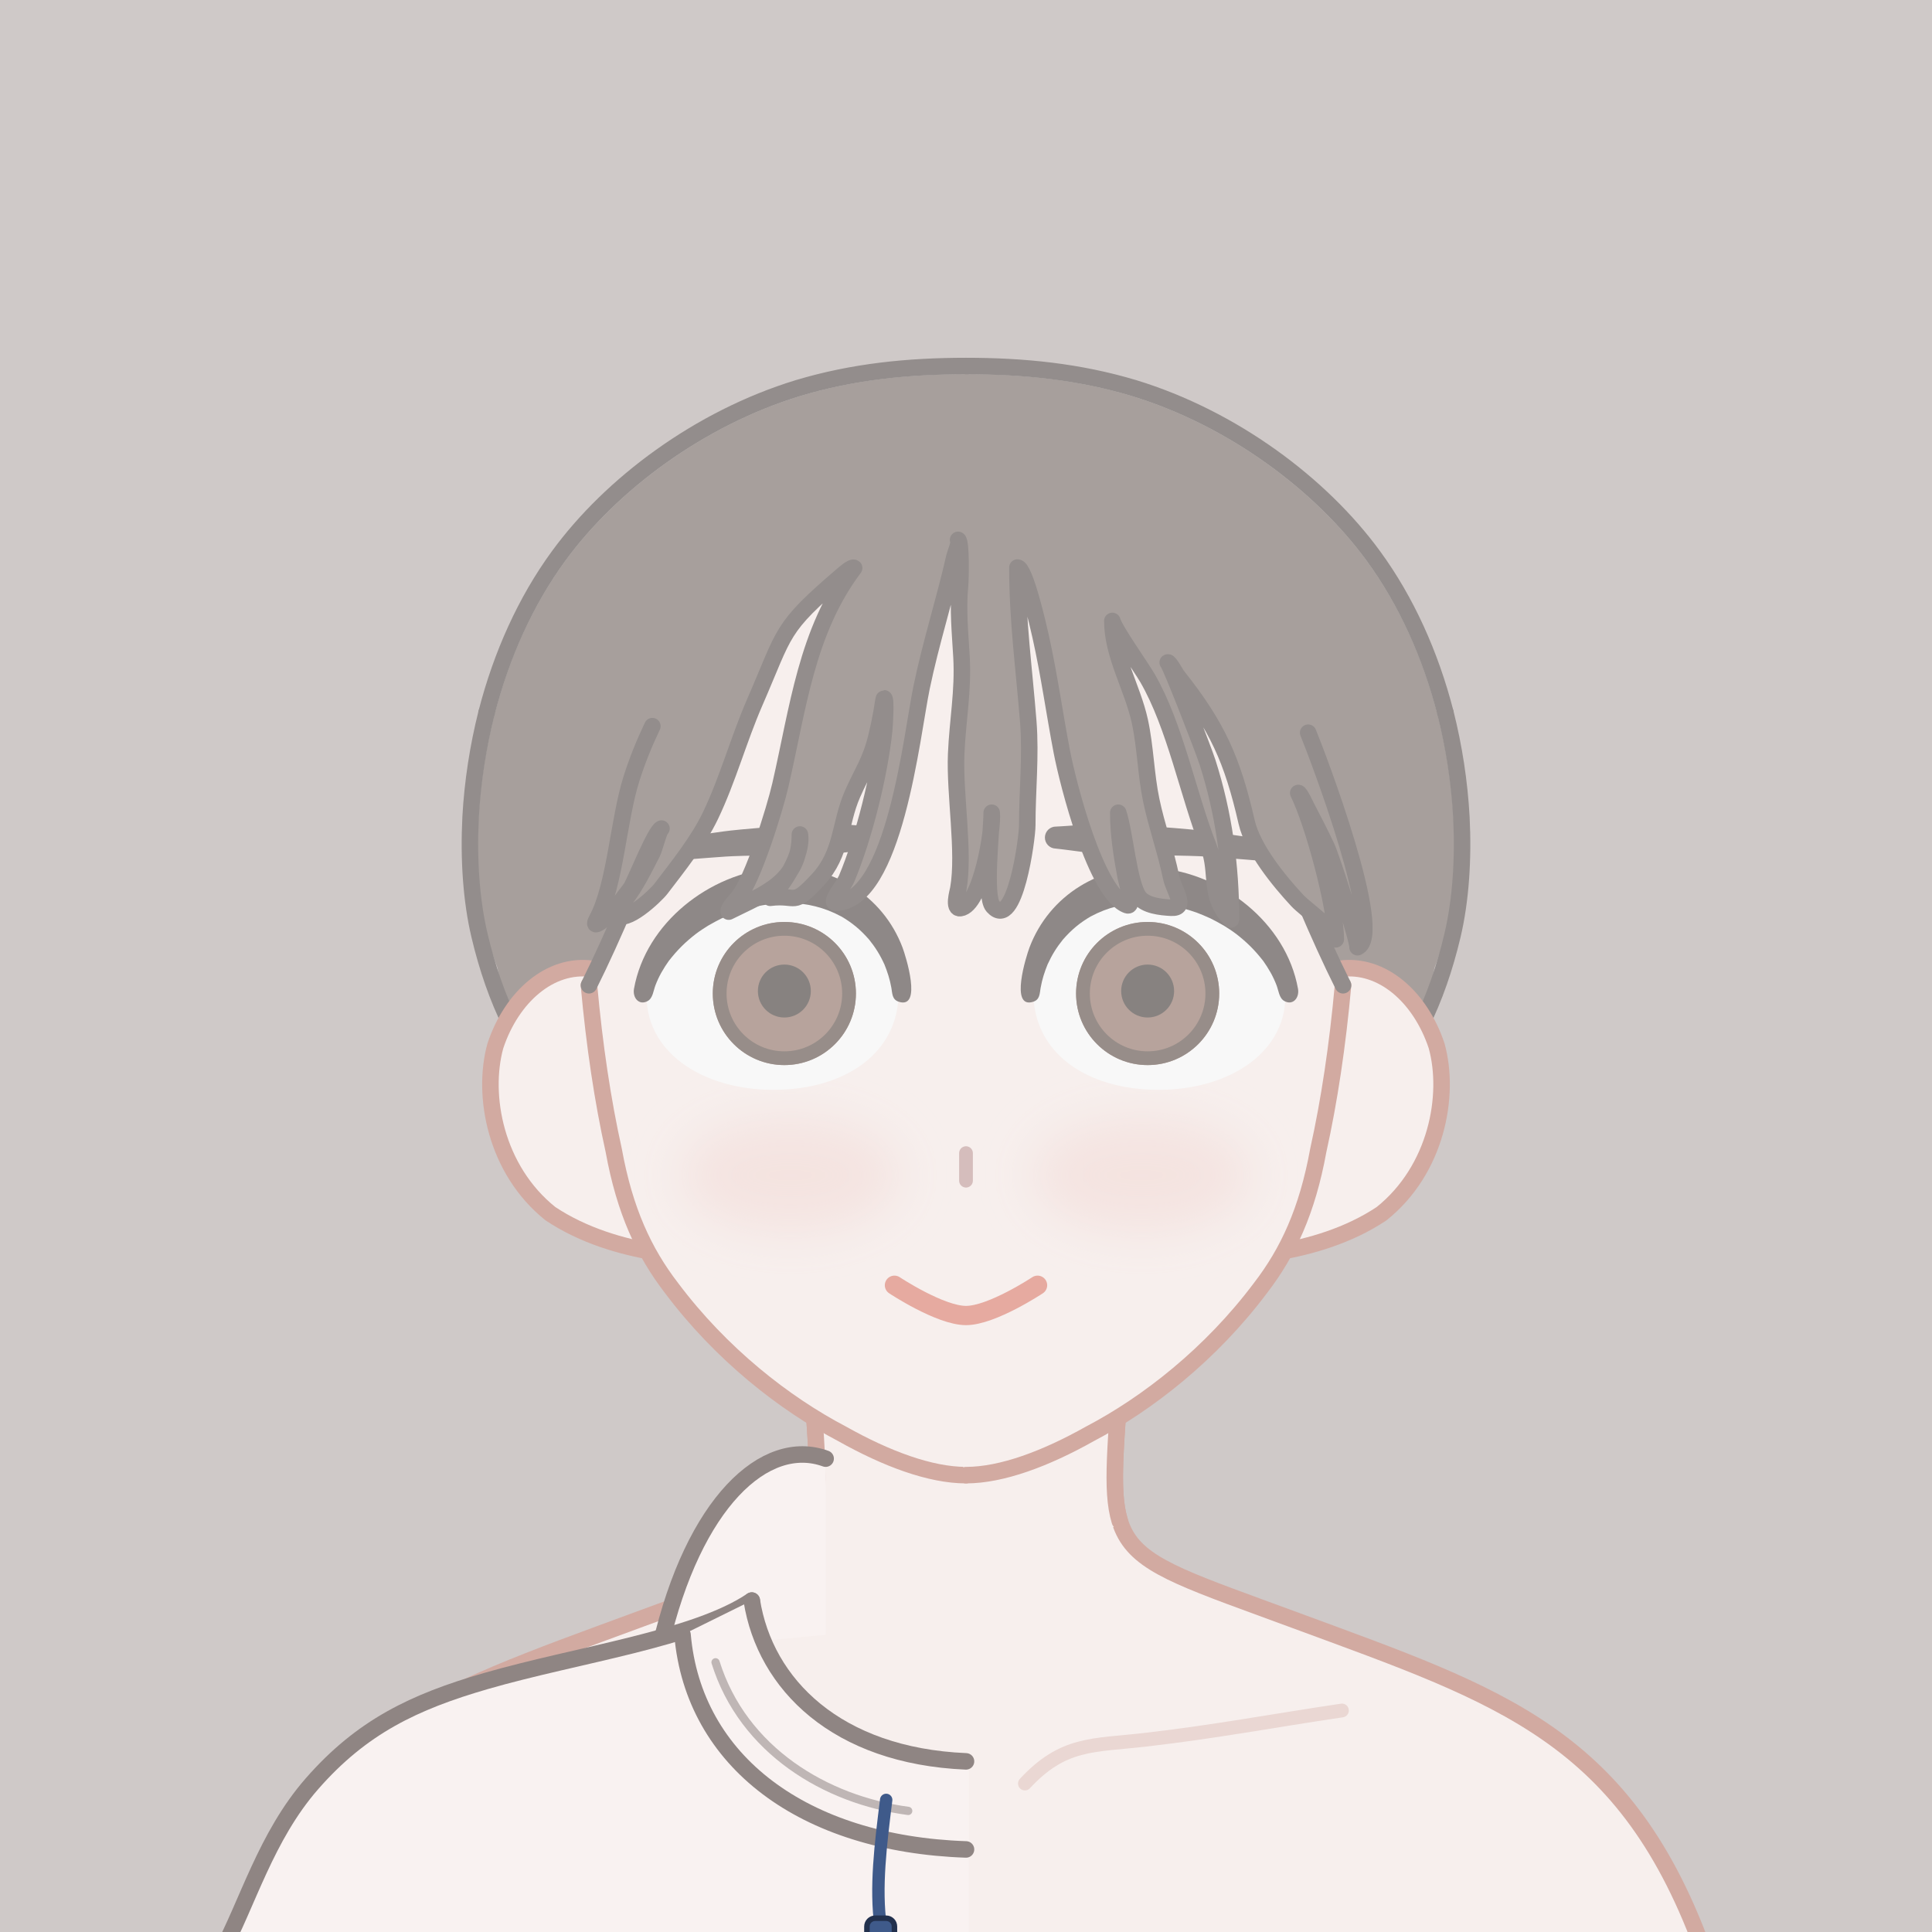
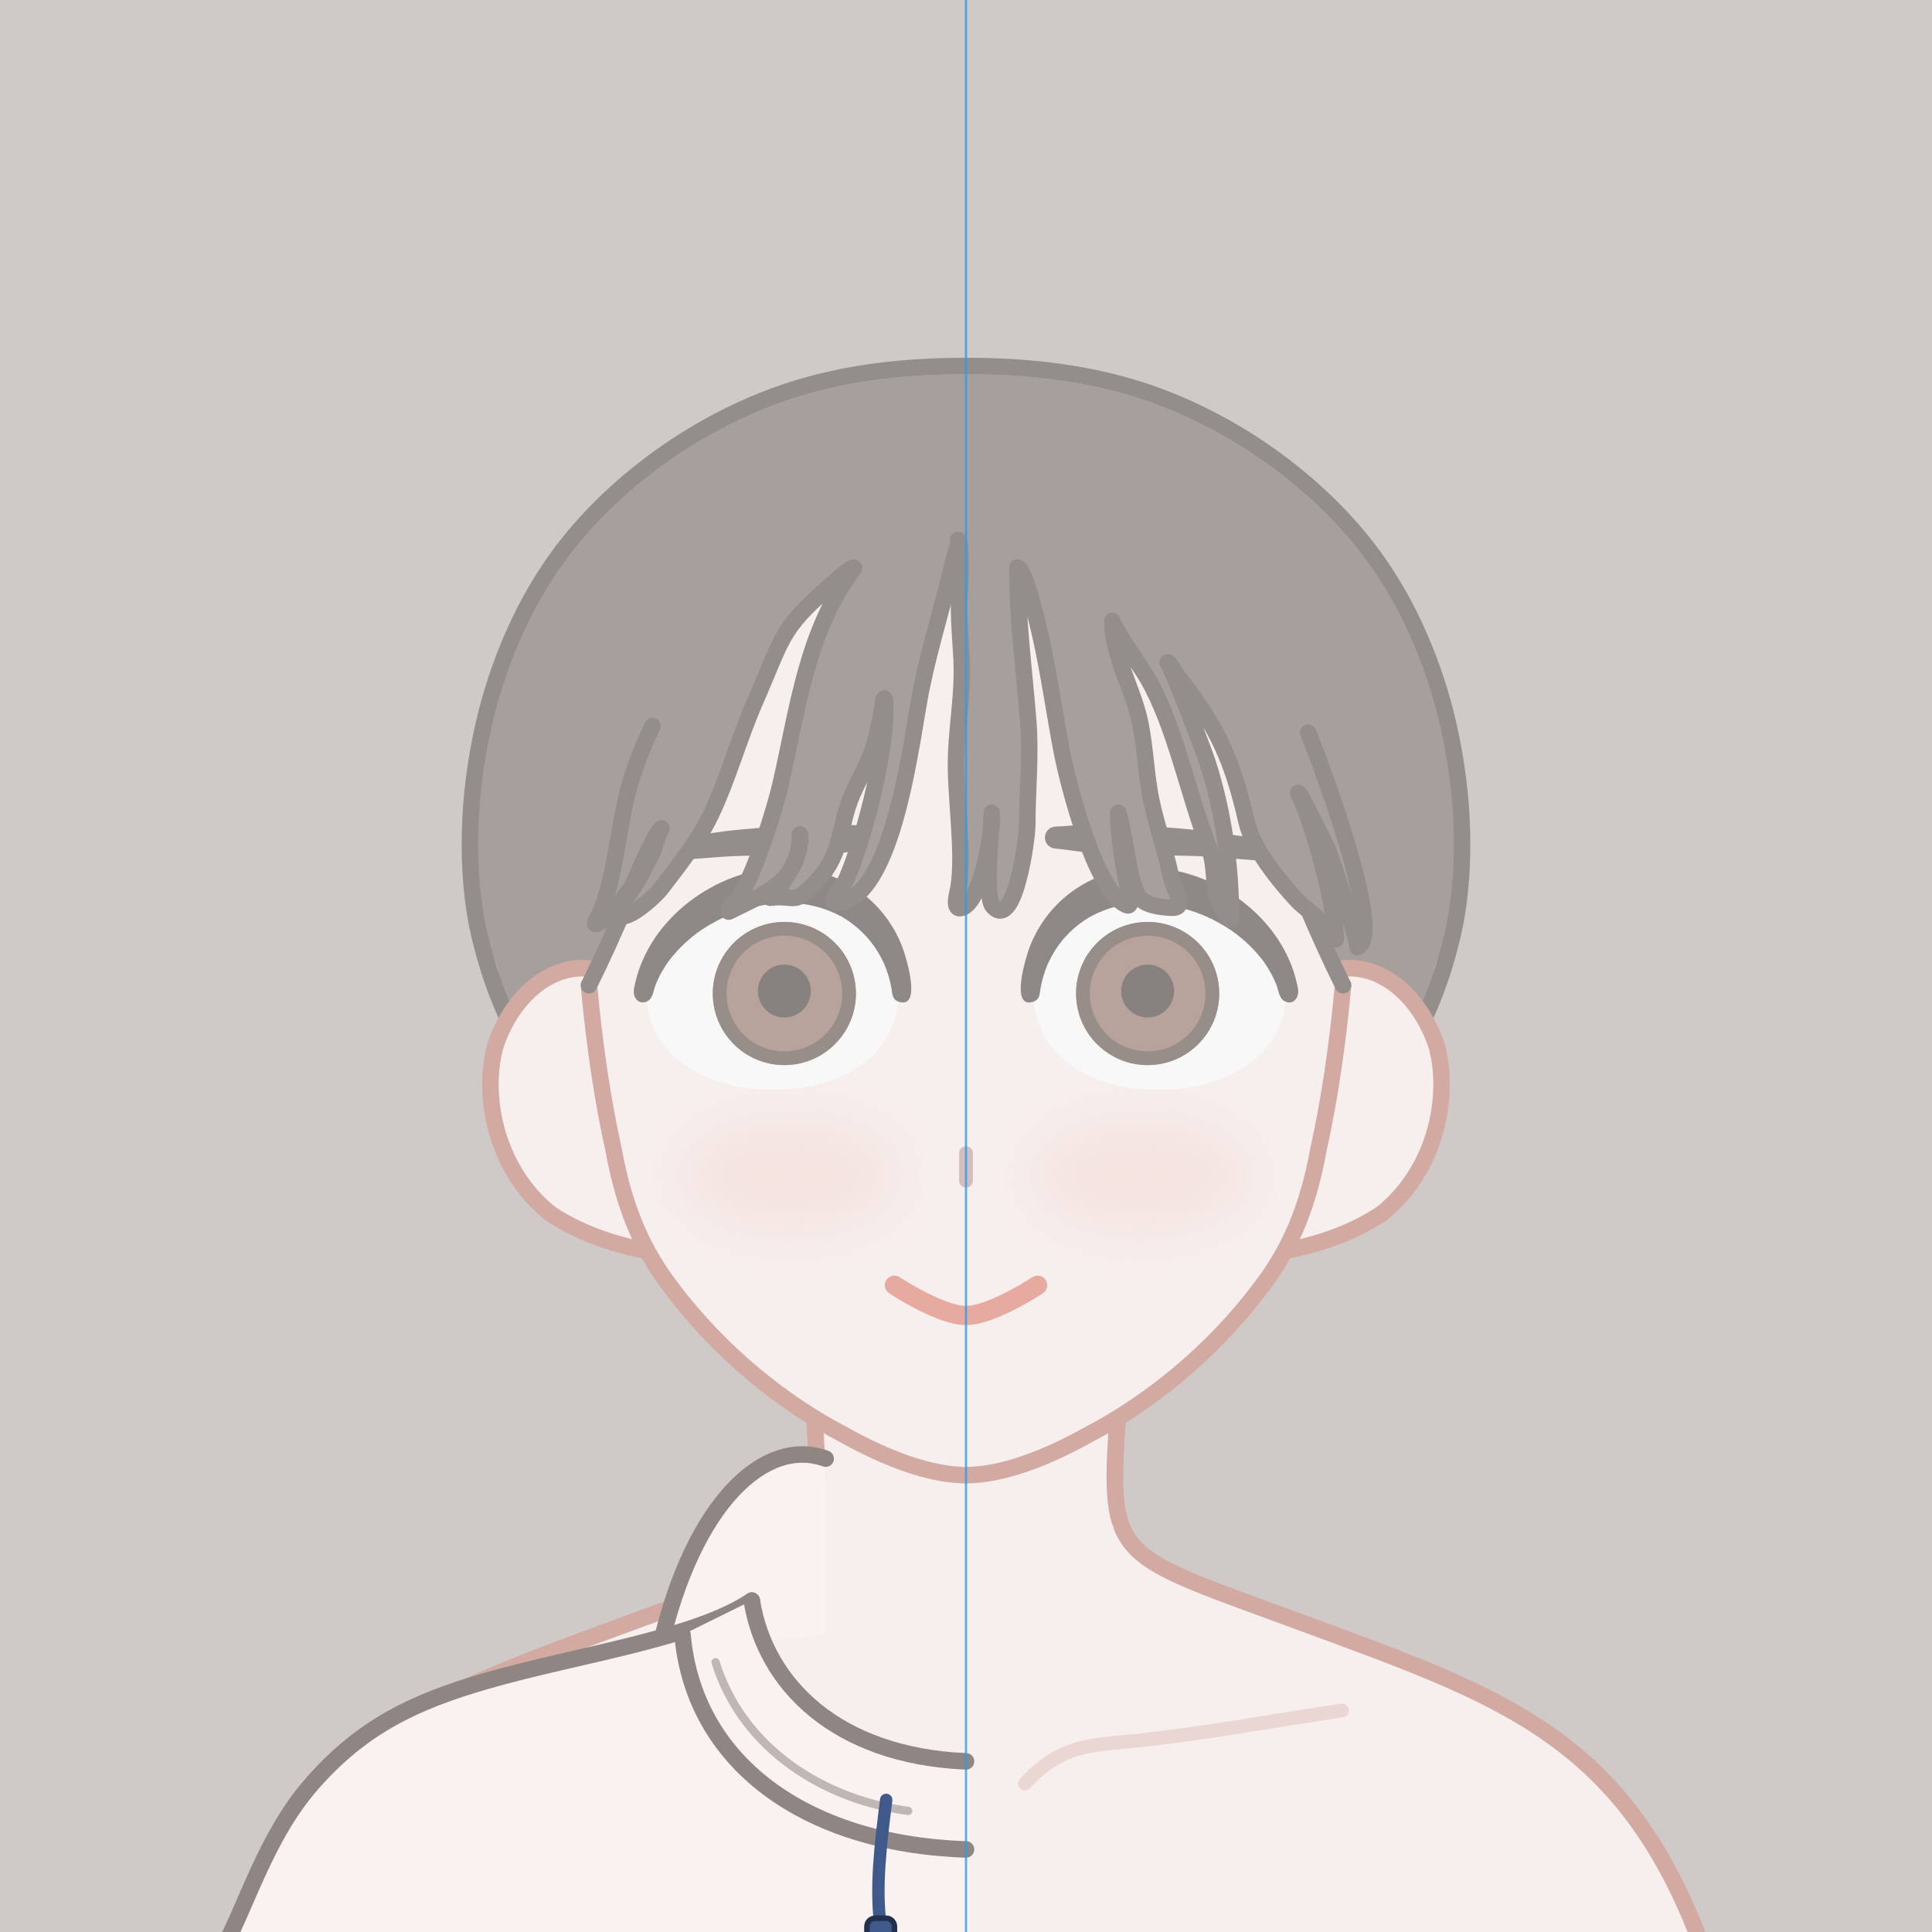
<svg xmlns="http://www.w3.org/2000/svg" width="702" height="702" viewBox="0 0 702 702">
  <g id="_ref">
    <g opacity="0.5">
      <defs>
        <clipPath id="makeup-blush-clip-path-31">
          <path d="M215.154 389.2 L359.154 389.2 L359.154 464.8 L215.154 464.8 Z" />
        </clipPath>
        <filter id="makeup-blush-filter-11" filterUnits="userSpaceOnUse" x="218.154" y="377" width="138" height="100" color-interpolation-filters="sRGB">
          <feGaussianBlur in="SourceGraphic" stdDeviation="9" color-interpolation-filters="linearRGB" />
        </filter>
        <clipPath id="cg-eye1">
          <path d="M242 360 C243.178 339.672 274.345 322.672 291.667 322.167 C315.335 321.476 333.5 338.667 333.5 360.667 C333.5 382.667 314 396 288 396 C262 396 240.727 381.963 242 360 Z" fill="#ffffff" />
        </clipPath>
      </defs>
      <rect width="702" height="702" fill="#ada19f" />
      <g data-layer="body">
        <g>
          <g>
            <path d="M295.671 489.536 C295.86 492.716 296.144 496.116 296.464 499.642 C297.826 514.657 301.926 539.769 294.878 553.441 C290.261 562.398 280.92 569.129 263.403 576.878 C201.389 604.31 121.546 617.454 90.97 686.317 C84.138 701.704 75.573 709.986 91.684 710.505 C172.929 713.121 257.936 710.936 339.784 711.863 C343.856 711.909 347.928 711.955 352 712 L352 490 C333.295 490 314.238 489.776 295.671 489.536 Z" fill="#fdeeea" />
            <path d="M82.239 710.936 C110.769 630.434 156.416 616.431 231.1 588.839 C305.46 561.366 299.091 568.122 294.374 492.286 C294.334 491.649 294.298 491.019 294.267 490.397" fill="none" stroke="#b46352" stroke-width="6" stroke-linecap="round" stroke-linejoin="round" />
            <path d="M214.397 621.514 C239.223 625.184 260.265 629.212 285.965 632.16 C304.952 634.337 315.621 632.997 329.595 648.055" fill="none" stroke="#b46352" stroke-width="5" stroke-linecap="round" opacity="0.35" />
          </g>
        </g>
        <g transform="translate(702 0) scale(-1 1)">
          <g>
            <path d="M295.671 489.536 C295.86 492.716 296.144 496.116 296.464 499.642 C297.826 514.657 301.926 539.769 294.878 553.441 C290.261 562.398 280.92 569.129 263.403 576.878 C201.389 604.31 121.546 617.454 90.97 686.317 C84.138 701.704 75.573 709.986 91.684 710.505 C172.929 713.121 257.936 710.936 339.784 711.863 C343.856 711.909 347.928 711.955 352 712 L352 490 C333.295 490 314.238 489.776 295.671 489.536 Z" fill="#fdeeea" />
            <path d="M82.239 710.936 C110.769 630.434 156.416 616.431 231.1 588.839 C305.46 561.366 299.091 568.122 294.374 492.286 C294.334 491.649 294.298 491.019 294.267 490.397" fill="none" stroke="#b46352" stroke-width="6" stroke-linecap="round" stroke-linejoin="round" />
            <path d="M214.397 621.514 C239.223 625.184 260.265 629.212 285.965 632.16 C304.952 634.337 315.621 632.997 329.595 648.055" fill="none" stroke="#b46352" stroke-width="5" stroke-linecap="round" opacity="0.35" />
          </g>
        </g>
      </g>
      <g data-layer="skinNeck">
        <g>
          <g>
            <path d="M296.464 499.642 C296.144 496.116 295.86 492.716 295.671 489.536 C314.238 489.776 333.295 490 352 490 L352 562.636 L351.354 562.564 L345.706 561.869 C333.876 560.36 321.926 558.6 310.081 557.018 C306.575 556.55 293.84 555.879 295.498 552.147 C301.677 538.233 297.784 514.195 296.464 499.642 Z" fill="#fdeeea" />
            <path d="M295.107 552.726 C298.619 541.358 296.351 524.081 294.374 492.286" fill="none" stroke="#b46352" stroke-width="6" stroke-linecap="round" stroke-linejoin="round" />
          </g>
        </g>
        <g transform="translate(702 0) scale(-1 1)">
          <g>
            <path d="M296.464 499.642 C296.144 496.116 295.86 492.716 295.671 489.536 C314.238 489.776 333.295 490 352 490 L352 562.636 L351.354 562.564 L345.706 561.869 C333.876 560.36 321.926 558.6 310.081 557.018 C306.575 556.55 293.84 555.879 295.498 552.147 C301.677 538.233 297.784 514.195 296.464 499.642 Z" fill="#fdeeea" />
            <path d="M295.107 552.726 C298.619 541.358 296.351 524.081 294.374 492.286" fill="none" stroke="#b46352" stroke-width="6" stroke-linecap="round" stroke-linejoin="round" />
          </g>
        </g>
      </g>
      <g data-layer="hairBase">
        <g>
          <g>
            <path d="M352 381.448 L352 135.951 L351.016 135.951 C330.344 135.951 310.656 137.919 290.968 143.826 C255.53 154.654 224.03 178.279 205.327 203.873 C186.623 229.467 175.795 262.936 173.826 297.39 C172.842 317.077 174.811 336.765 180.717 351.531 C182.027 358.081 184.209 364.632 187.262 370.602 C187.365 370.682 201.168 393.038 203.562 396.448 C204.832 398.257 211.612 404.019 213.517 405.842 C223.248 415.153 227.833 417.061 239.562 423.948 C253.821 432.321 287.168 441.633 303.192 437.819 C328.028 431.907 350.54 430.17 351.074 398.222 C351.102 396.519 351.452 381.949 352 381.448 Z" fill="#5d4e48" />
          </g>
          <g>
            <path d="M351 133 C330 133 310 135 290 141 C254 152 222 176 203 202 C191 218.4 182.2 238 176.8 259" fill="none" stroke="#352a27" stroke-width="6" stroke-linecap="round" stroke-linejoin="round" />
          </g>
          <g>
            <path d="M176.8 259 C173.7 271.3 171.7 284.1 171 297 C170.247 312.067 171.196 327.134 174.275 340.064 C179.731 362.97 189.199 384.12 205.639 400.625 C218.159 413.194 231.61 422.103 248.042 428.491 C248.47 428.658 248.896 428.816 249.319 428.964 C252.635 430.122 260.334 430.818 262.896 432.282" fill="none" stroke="#352a27" stroke-width="6" stroke-linecap="round" stroke-linejoin="round" />
          </g>
        </g>
        <g transform="translate(702 0) scale(-1 1)">
          <g>
            <path d="M352 381.448 L352 135.951 L351.016 135.951 C330.344 135.951 310.656 137.919 290.968 143.826 C255.53 154.654 224.03 178.279 205.327 203.873 C186.623 229.467 175.795 262.936 173.826 297.39 C172.842 317.077 174.811 336.765 180.717 351.531 C182.027 358.081 184.209 364.632 187.262 370.602 C187.365 370.682 201.168 393.038 203.562 396.448 C204.832 398.257 211.612 404.019 213.517 405.842 C223.248 415.153 227.833 417.061 239.562 423.948 C253.821 432.321 287.168 441.633 303.192 437.819 C328.028 431.907 350.54 430.17 351.074 398.222 C351.102 396.519 351.452 381.949 352 381.448 Z" fill="#5d4e48" />
          </g>
          <g>
            <path d="M351 133 C330 133 310 135 290 141 C254 152 222 176 203 202 C191 218.4 182.2 238 176.8 259" fill="none" stroke="#352a27" stroke-width="6" stroke-linecap="round" stroke-linejoin="round" />
          </g>
          <g>
            <path d="M176.8 259 C173.7 271.3 171.7 284.1 171 297 C170.247 312.067 171.196 327.134 174.275 340.064 C179.731 362.97 189.199 384.12 205.639 400.625 C218.159 413.194 231.61 422.103 248.042 428.491 C248.47 428.658 248.896 428.816 249.319 428.964 C252.635 430.122 260.334 430.818 262.896 432.282" fill="none" stroke="#352a27" stroke-width="6" stroke-linecap="round" stroke-linejoin="round" />
          </g>
        </g>
      </g>
      <g data-layer="ear">
        <g>
          <g>
            <path d="M215 352 C200 350 186 362 180 380 C175 398 180 425 200 441 C212 449 226 453 238 455 L225 380 Z" fill="#fdeeea" />
            <path d="M215 352 C200 350 186 362 180 380 C175 398 180 425 200 441 C212 449 226 453 238 455" fill="none" stroke="#b46352" stroke-width="6" stroke-linecap="round" stroke-linejoin="round" />
          </g>
        </g>
        <g transform="translate(702 0) scale(-1 1)">
          <g>
            <path d="M215 352 C200 350 186 362 180 380 C175 398 180 425 200 441 C212 449 226 453 238 455 L225 380 Z" fill="#fdeeea" />
            <path d="M215 352 C200 350 186 362 180 380 C175 398 180 425 200 441 C212 449 226 453 238 455" fill="none" stroke="#b46352" stroke-width="6" stroke-linecap="round" stroke-linejoin="round" />
          </g>
        </g>
      </g>
      <g data-layer="face">
        <g>
          <g>
            <path d="M352 200 L351 200 C322 200 296 208 278 228 C262 246 250 272 240 298 C232 318 223 340 214 358 C216 380 219 400 223 418 C227 440 234 455 244 468 C262 492 285 510 306 521 C322 530 338 536 351 536 L352 536 Z" fill="#fdeeea" />
            <path d="M214 358 C216 380 219 400 223 418 C227 440 234 455 244 468 C262 492 285 510 306 521 C322 530 338 536 351 536" fill="none" stroke="#b46352" stroke-width="6" stroke-linecap="round" stroke-linejoin="round" />
          </g>
        </g>
        <g transform="translate(702 0) scale(-1 1)">
          <g>
            <path d="M352 200 L351 200 C322 200 296 208 278 228 C262 246 250 272 240 298 C232 318 223 340 214 358 C216 380 219 400 223 418 C227 440 234 455 244 468 C262 492 285 510 306 521 C322 530 338 536 351 536 L352 536 Z" fill="#fdeeea" />
            <path d="M214 358 C216 380 219 400 223 418 C227 440 234 455 244 468 C262 492 285 510 306 521 C322 530 338 536 351 536" fill="none" stroke="#b46352" stroke-width="6" stroke-linecap="round" stroke-linejoin="round" />
          </g>
        </g>
      </g>
      <g data-layer="makeup">
        <g>
          <g>
            <g clip-path="url(#makeup-blush-clip-path-31)">
              <g filter="url(#makeup-blush-filter-11)">
                <ellipse cx="287.154" cy="427" rx="40" ry="21" fill="#f3bfb8" opacity="0.5" />
              </g>
            </g>
          </g>
        </g>
        <g transform="translate(702 0) scale(-1 1)">
          <g>
            <g clip-path="url(#makeup-blush-clip-path-31)">
              <g filter="url(#makeup-blush-filter-11)">
                <ellipse cx="287.154" cy="427" rx="40" ry="21" fill="#f3bfb8" opacity="0.5" />
              </g>
            </g>
          </g>
        </g>
      </g>
      <g data-layer="mouth">
        <g>
          <path d="M351 419 L351 429" fill="none" stroke="#b98a88" stroke-width="5" stroke-linecap="round" />
        </g>
        <g>
          <path d="M325 467 C325 467 341.59 478 351 478 C360.41 478 377 467 377 467" fill="none" stroke="#dc6450" stroke-width="7" stroke-linecap="round" stroke-linejoin="round" />
        </g>
      </g>
      <g data-layer="eye">
        <g transform="translate(285 361) scale(1) translate(-292 -361)">
          <path d="M242 360 C243.178 339.672 274.345 322.672 291.667 322.167 C315.335 321.476 333.5 338.667 333.5 360.667 C333.5 382.667 314 396 288 396 C262 396 240.727 381.963 242 360 Z" fill="#ffffff" />
          <g clip-path="url(#cg-eye1)">
            <g transform="translate(292 361) scale(0.26)">
              <g transform="translate(-110 -110) scale(1)">
                <g>
                  <circle cx="110" cy="110" r="100" fill="#7e5647" />
                  <circle cx="110" cy="106.526" r="37" fill="#1e1410" />
                </g>
              </g>
            </g>
            <circle cx="292" cy="361" r="23.5" fill="none" stroke="#3e2a22" stroke-width="5" />
          </g>
          <g>
            <path d="M328.289 350.247 L328.346 350.404 C326.72 346.855 325.084 344.255 322.641 341.211 L322.758 341.37 C319.598 337.758 316.589 335.249 312.429 332.847 L312.628 332.973 C300.334 326.364 287.171 327.046 274.294 331.56 L274.289 331.557 C272.521 332.234 270.886 332.924 269.166 333.715 L269.341 333.62 C267.606 334.487 266.011 335.351 264.333 336.322 L264.49 336.215 C262.896 337.216 261.303 338.226 259.808 339.373 L259.946 339.255 C255.932 342.384 253.172 345.112 250.03 349.127 L250.12 348.988 C248.035 351.95 246.428 354.662 245.138 358.063 C244.417 359.962 244.212 362.663 242.378 363.705 C239.23 365.493 236.768 362.578 237.37 359.245 C241.705 335.218 264.857 317.36 288.406 315.393 C309.011 313.672 327.776 325.333 334.927 344.263 C336.104 347.378 342.185 366.695 333.618 364.006 C331.101 363.216 331.256 360.996 330.878 358.899 C330.309 355.745 329.477 353.208 328.289 350.247 Z" fill="#2b201d" />
          </g>
        </g>
        <g transform="translate(702 0) scale(-1 1)">
          <g transform="translate(285 361) scale(1) translate(-292 -361)">
            <path d="M242 360 C243.178 339.672 274.345 322.672 291.667 322.167 C315.335 321.476 333.5 338.667 333.5 360.667 C333.5 382.667 314 396 288 396 C262 396 240.727 381.963 242 360 Z" fill="#ffffff" />
            <g clip-path="url(#cg-eye1)">
              <g transform="translate(292 361) scale(0.26)">
                <g transform="translate(-110 -110) scale(1)">
                  <g>
                    <circle cx="110" cy="110" r="100" fill="#7e5647" />
                    <circle cx="110" cy="106.526" r="37" fill="#1e1410" />
                  </g>
                </g>
              </g>
              <circle cx="292" cy="361" r="23.5" fill="none" stroke="#3e2a22" stroke-width="5" />
            </g>
            <g>
              <path d="M328.289 350.247 L328.346 350.404 C326.72 346.855 325.084 344.255 322.641 341.211 L322.758 341.37 C319.598 337.758 316.589 335.249 312.429 332.847 L312.628 332.973 C300.334 326.364 287.171 327.046 274.294 331.56 L274.289 331.557 C272.521 332.234 270.886 332.924 269.166 333.715 L269.341 333.62 C267.606 334.487 266.011 335.351 264.333 336.322 L264.49 336.215 C262.896 337.216 261.303 338.226 259.808 339.373 L259.946 339.255 C255.932 342.384 253.172 345.112 250.03 349.127 L250.12 348.988 C248.035 351.95 246.428 354.662 245.138 358.063 C244.417 359.962 244.212 362.663 242.378 363.705 C239.23 365.493 236.768 362.578 237.37 359.245 C241.705 335.218 264.857 317.36 288.406 315.393 C309.011 313.672 327.776 325.333 334.927 344.263 C336.104 347.378 342.185 366.695 333.618 364.006 C331.101 363.216 331.256 360.996 330.878 358.899 C330.309 355.745 329.477 353.208 328.289 350.247 Z" fill="#2b201d" />
            </g>
          </g>
        </g>
      </g>
      <g data-layer="hairLine">
        <g>
          <g>
            <path d="M351 200 C322 200 296 208 278 228 C262 246 250 272 240 298 C232 318 223 340 214 358" fill="none" stroke="#352a27" stroke-width="6" stroke-linecap="round" stroke-linejoin="round" />
          </g>
        </g>
        <g transform="translate(702 0) scale(-1 1)">
          <g>
            <path d="M351 200 C322 200 296 208 278 228 C262 246 250 272 240 298 C232 318 223 340 214 358" fill="none" stroke="#352a27" stroke-width="6" stroke-linecap="round" stroke-linejoin="round" />
          </g>
        </g>
      </g>
      <g data-layer="brow">
        <g>
          <g transform="translate(-7 0)">
            <g>
              <g>
                <path d="M251.563 304.691 L255.184 304.191 L258.804 303.682 L262.422 303.165 L264.202 302.909 L266.052 302.647 L269.671 302.131 L269.885 302.102 L272.476 301.783 L273.478 301.681 L276.448 301.377 L277.18 301.313 L280.822 300.993 L282.158 300.878 L284.513 300.7 L288.158 300.433 L290.032 300.3 L291.841 300.188 L295.489 299.974 L299.137 299.777 L300.11 299.728 L302.817 299.614 L306.468 299.48 L307.714 299.451 L308.96 299.444 L310.208 299.458 L311.456 299.489 L312.704 299.536 L312.854 299.541 L313.976 299.599 L315.225 299.674 L316.474 299.757 L317.723 299.845 L318.973 299.935 L320.222 300.025 L321.471 300.113 L322.72 300.195 L323.969 300.27 L325.218 300.335 L326 300.389 L326.757 300.595 L327.459 300.945 L328.079 301.424 L328.594 302.016 L328.983 302.696 L329.232 303.44 L329.332 304.218 L329.277 305 L329.072 305.757 L328.722 306.459 L328.242 307.079 L327.651 307.594 L326.97 307.983 L326.227 308.232 L325.449 308.332 L324.206 308.469 L322.964 308.615 L321.721 308.77 L320.479 308.93 L319.237 309.092 L317.995 309.254 L316.753 309.414 L315.511 309.568 L314.268 309.715 L313.174 309.837 L313.048 309.852 L311.806 309.982 L310.563 310.096 L309.319 310.193 L308.075 310.27 L306.83 310.324 L303.178 310.433 L300.499 310.499 L299.554 310.524 L295.901 310.61 L292.247 310.679 L290.471 310.706 L288.629 310.744 L284.975 310.81 L282.661 310.845 L281.367 310.876 L277.713 310.959 L277.043 310.972 L274.124 311.073 L273.212 311.102 L270.782 311.231 L270.649 311.24 L267.003 311.504 L265.15 311.639 L263.368 311.774 L259.724 312.055 L256.08 312.344 L252.437 312.643 L251.653 312.652 L250.882 312.507 L250.154 312.215 L249.497 311.787 L248.937 311.239 L248.494 310.592 L248.186 309.871 L248.024 309.103 L248.015 308.319 L248.159 307.549 L248.451 306.821 L248.88 306.164 L249.428 305.603 L250.075 305.16 L250.796 304.852 Z" fill="#352a27" />
              </g>
            </g>
          </g>
        </g>
        <g transform="translate(702 0) scale(-1 1)">
          <g transform="translate(-7 0)">
            <g>
              <g>
                <path d="M251.563 304.691 L255.184 304.191 L258.804 303.682 L262.422 303.165 L264.202 302.909 L266.052 302.647 L269.671 302.131 L269.885 302.102 L272.476 301.783 L273.478 301.681 L276.448 301.377 L277.18 301.313 L280.822 300.993 L282.158 300.878 L284.513 300.7 L288.158 300.433 L290.032 300.3 L291.841 300.188 L295.489 299.974 L299.137 299.777 L300.11 299.728 L302.817 299.614 L306.468 299.48 L307.714 299.451 L308.96 299.444 L310.208 299.458 L311.456 299.489 L312.704 299.536 L312.854 299.541 L313.976 299.599 L315.225 299.674 L316.474 299.757 L317.723 299.845 L318.973 299.935 L320.222 300.025 L321.471 300.113 L322.72 300.195 L323.969 300.27 L325.218 300.335 L326 300.389 L326.757 300.595 L327.459 300.945 L328.079 301.424 L328.594 302.016 L328.983 302.696 L329.232 303.44 L329.332 304.218 L329.277 305 L329.072 305.757 L328.722 306.459 L328.242 307.079 L327.651 307.594 L326.97 307.983 L326.227 308.232 L325.449 308.332 L324.206 308.469 L322.964 308.615 L321.721 308.77 L320.479 308.93 L319.237 309.092 L317.995 309.254 L316.753 309.414 L315.511 309.568 L314.268 309.715 L313.174 309.837 L313.048 309.852 L311.806 309.982 L310.563 310.096 L309.319 310.193 L308.075 310.27 L306.83 310.324 L303.178 310.433 L300.499 310.499 L299.554 310.524 L295.901 310.61 L292.247 310.679 L290.471 310.706 L288.629 310.744 L284.975 310.81 L282.661 310.845 L281.367 310.876 L277.713 310.959 L277.043 310.972 L274.124 311.073 L273.212 311.102 L270.782 311.231 L270.649 311.24 L267.003 311.504 L265.15 311.639 L263.368 311.774 L259.724 312.055 L256.08 312.344 L252.437 312.643 L251.653 312.652 L250.882 312.507 L250.154 312.215 L249.497 311.787 L248.937 311.239 L248.494 310.592 L248.186 309.871 L248.024 309.103 L248.015 308.319 L248.159 307.549 L248.451 306.821 L248.88 306.164 L249.428 305.603 L250.075 305.16 L250.796 304.852 Z" fill="#352a27" />
              </g>
            </g>
          </g>
        </g>
      </g>
      <g data-layer="hairFront">
        <g>
          <path d="M305.733 186.817 C294.238 185.54 240.866 243.136 241.784 255.077 C240.674 255.077 237.645 262.575 237.04 263.852 C234.006 270.261 231.637 276.089 229.473 282.854 C224.722 297.701 223.528 321.784 216.907 333.952 C213.407 340.387 226.108 328.123 227.076 326.931 C230.866 322.261 234.236 315.291 237.026 309.901 C237.795 308.414 239.601 301.249 240.347 301.062 C238.166 301.789 231.236 319.065 229.51 322.228 C228.435 324.198 222.587 330.215 224.114 332.172 C227.041 335.923 238.104 325.612 240.196 322.868 C246.435 314.684 253.72 305.622 258.158 296.348 C264.504 283.087 268.361 268.689 274.232 255.207 C285.615 229.07 283.667 227.563 306.559 207.951 C307.048 207.532 310.213 204.734 310.855 205.376 C293.499 228.518 289.976 257.37 283.538 285.296 C281.488 294.185 273.607 319.587 268.207 326.141 C267.544 326.945 264.43 330.199 264.777 331.241 C277.93 324.664 290.644 320.536 290.644 303.218 C291.831 310.342 284.732 321.345 279.866 326.211 C289.86 324.962 287.816 329.767 297.21 319.63 C306.148 309.986 304.963 299.465 309.748 288.529 C313.292 280.43 316.178 276.925 318.446 267.693 C319.185 264.684 319.812 261.647 320.355 258.597 C320.424 258.212 321.049 253.73 321.241 253.739 C322.041 253.778 321.459 263.522 321.267 265.378 C319.582 281.592 313.948 304.242 307.629 319.276 C306.566 321.805 301.179 328.09 303.757 328.022 C325.032 327.462 331.26 267.224 334.852 249.846 C338.256 233.382 343.222 218.146 346.833 202.12 C347.04 201.199 348.955 196.711 348.126 196.158 C349.332 196.882 349.042 210.643 348.838 212.748 C347.986 221.541 348.873 229.957 349.364 238.732 C350.059 251.146 347.934 261.835 347.429 273.987 C346.822 288.613 350.548 309.592 348.214 322.887 C348.019 323.996 346.115 330.372 348.956 329.987 C356.523 328.961 360.983 301.091 360.341 295.314 C360.341 301.626 357.532 325.715 360.781 329.339 C368.735 338.212 373.266 304.663 373.26 299.881 C373.244 287.329 374.612 274.748 373.625 262.205 C372.119 243.085 369.682 225.736 369.682 206.217 C372.447 206.217 377.315 227.653 378.113 231.217 C381.227 245.136 383.138 259.223 385.834 273.211 C388.027 284.591 398.193 324.903 409.55 328.915 C412.213 329.855 409.257 319.897 409.014 318.59 C407.58 310.88 406.327 303.174 406.327 295.314 C408.779 302.672 410.148 320.777 413.814 325.876 C416.14 329.11 421.92 329.642 425.582 329.831 C431.62 330.142 426.496 323.463 425.524 318.748 C423.574 309.293 420.279 300.128 418.333 290.862 C416.338 281.36 416.222 271.498 414.15 262.002 C411.517 249.936 404.171 238.046 404.171 225.617 C405.173 229.13 414.446 242.077 416.925 246.355 C427.031 263.799 431.618 288.458 439.142 307.65 C442.904 317.245 438.783 325.616 447.282 334.115 C447.282 314.589 444.715 295.595 438.753 276.97 C437.283 272.379 425.183 241.242 424.29 240.706 C424.807 240.319 427.309 244.95 427.741 245.494 C442.366 263.88 447.776 276.073 452.977 298.72 C455.206 308.428 464.679 320.01 471.403 327.241 C474.338 330.396 485.364 338.029 485.364 341.3 C485.364 329.474 477.065 298.835 471.712 288.129 C472.243 287.864 474.524 292.787 474.638 293.005 C477.16 297.83 479.675 302.689 481.992 307.615 C484.148 312.198 493.676 342.547 493.268 344.174 C503.573 339.594 488.121 298.181 484.828 290.231 C478.386 274.676 474.483 257.911 467.253 242.781 C465.382 238.865 451.556 218.197 449.438 218.432 C447.864 219.831 447.717 219.032 447.38 217.507 C446.158 211.982 429.112 200.262 424.29 195.439 L425.008 195.439" fill="#5d4e48" />
          <path d="M237.04 263.852 C234.006 270.261 231.637 276.089 229.473 282.854 C224.722 297.701 223.528 321.784 216.907 333.952 C213.407 340.387 226.108 328.123 227.076 326.931 C230.866 322.261 234.236 315.291 237.026 309.901 C237.795 308.414 239.601 301.249 240.347 301.062 C238.166 301.789 231.236 319.065 229.51 322.228 C228.435 324.198 222.587 330.215 224.114 332.172 C227.041 335.923 238.104 325.612 240.196 322.868 C246.435 314.684 253.72 305.622 258.158 296.348 C264.504 283.087 268.361 268.689 274.232 255.207 C285.615 229.07 283.167 228.563 306.059 208.951 C306.548 208.532 309.713 205.734 310.355 206.376 C292.999 229.518 289.976 257.37 283.538 285.296 C281.488 294.185 273.607 319.587 268.207 326.141 C267.544 326.945 264.43 330.199 264.777 331.241 C277.93 324.664 290.644 320.536 290.644 303.218 C291.831 310.342 284.732 321.345 279.866 326.211 C289.86 324.962 287.816 329.767 297.21 319.63 C306.148 309.986 304.963 299.465 309.748 288.529 C313.292 280.43 316.178 276.925 318.446 267.693 C319.185 264.684 319.812 261.647 320.355 258.597 C320.424 258.212 321.049 253.73 321.241 253.739 C322.041 253.778 321.459 263.522 321.267 265.378 C319.582 281.592 313.948 304.242 307.629 319.276 C306.566 321.805 301.179 328.09 303.757 328.022 C325.032 327.462 331.26 267.224 334.852 249.846 C338.256 233.382 343.222 218.146 346.833 202.12 C347.04 201.199 348.955 196.711 348.126 196.158 C349.332 196.882 349.042 210.643 348.838 212.748 C347.986 221.541 348.873 229.957 349.364 238.732 C350.059 251.146 347.934 261.835 347.429 273.987 C346.822 288.613 350.548 309.592 348.214 322.887 C348.019 323.996 346.115 330.372 348.956 329.987 C356.523 328.961 360.983 301.091 360.341 295.314 C360.341 301.626 357.532 325.715 360.781 329.339 C368.735 338.212 373.266 304.663 373.26 299.881 C373.244 287.329 374.612 274.748 373.625 262.205 C372.119 243.085 369.682 225.736 369.682 206.217 C372.447 206.217 377.315 227.653 378.113 231.217 C381.227 245.136 383.138 259.223 385.834 273.211 C388.027 284.591 398.193 324.903 409.55 328.915 C412.213 329.855 409.257 319.897 409.014 318.59 C407.58 310.88 406.327 303.174 406.327 295.314 C408.779 302.672 410.148 320.777 413.814 325.876 C416.14 329.11 421.92 329.642 425.582 329.831 C431.62 330.142 426.496 323.463 425.524 318.748 C423.574 309.293 420.279 300.128 418.333 290.862 C416.338 281.36 416.222 271.498 414.15 262.002 C411.517 249.936 404.171 238.046 404.171 225.617 C405.173 229.13 414.446 242.077 416.925 246.355 C427.031 263.799 431.618 288.458 439.142 307.65 C442.904 317.245 438.783 325.616 447.282 334.115 C447.282 314.589 444.715 295.595 438.753 276.97 C437.283 272.379 425.183 241.242 424.29 240.706 C424.807 240.319 427.309 244.95 427.741 245.494 C442.366 263.88 447.776 276.073 452.977 298.72 C455.206 308.428 464.679 320.01 471.403 327.241 C474.338 330.396 485.364 338.029 485.364 341.3 C485.364 329.474 477.065 298.835 471.712 288.129 C472.243 287.864 474.524 292.787 474.638 293.005 C477.16 297.83 479.675 302.689 481.992 307.615 C484.148 312.198 493.676 342.547 493.268 344.174 C503.573 339.594 478.621 274.181 475.328 266.231" fill="none" stroke="#352a27" stroke-width="6" stroke-linecap="round" stroke-linejoin="round" />
        </g>
      </g>
    </g>
  </g>
  <g id="hairBack-half">
    <path d="M300 530 C278 522 252 546 238 600 L300 594 Z" fill="#f9f2f1" />
    <path d="M300 530 C278 522 252 546 240 598" fill="none" stroke="#8f8583" stroke-width="6" stroke-linecap="round" stroke-linejoin="round" />
  </g>
  <g id="half">
    <path d="M273.168 581.575 C252.656 595.455 209.733 601.215 176.588 610.801 C150.416 618.37 131.428 627.449 113.323 648.166 C96.554 667.356 89.948 691.718 80.177 709.772 L76 712 L352 712 L352 640 C304 638 278 612 273.168 581.575 Z" fill="#f9f2f1" />
    <path d="M273.168 581.575 C252.656 595.455 209.733 601.215 176.588 610.801 C150.416 618.37 131.428 627.449 113.323 648.166 C96.554 667.356 89.948 691.718 80.177 709.772" fill="none" stroke="#8f8583" stroke-width="6" stroke-linecap="round" stroke-linejoin="round" />
    <path d="M273.168 581.575 C278 612 304 638 352 640 L352 672 C292 670 252 640 248 594 Z" fill="#f9f2f1" />
    <path d="M273.168 581.575 C278 612 304 638 351 640" fill="none" stroke="#8f8583" stroke-width="6" stroke-linecap="round" stroke-linejoin="round" />
    <path d="M248 594 C252 640 292 670 351 672" fill="none" stroke="#8f8583" stroke-width="6" stroke-linecap="round" stroke-linejoin="round" />
    <path d="M260 604 C270 636 300 654 330 658" fill="none" stroke="#8f8583" stroke-width="3" stroke-linecap="round" stroke-linejoin="round" opacity=".55" />
    <path d="M322 654 C320 670 318 686 320 700" fill="none" stroke="#3f5a8a" stroke-width="4.5" stroke-linecap="round" stroke-linejoin="round" />
    <rect x="315" y="697" width="10" height="13" rx="3" fill="#3f5a8a" stroke="#22304d" stroke-width="2" />
  </g>
+   <g id="_guide">
+     <line x1="351" y1="0" x2="351" y2="712" stroke="#2f9be8" stroke-width="0.8" opacity="0.8" />
+   </g>
</svg>
